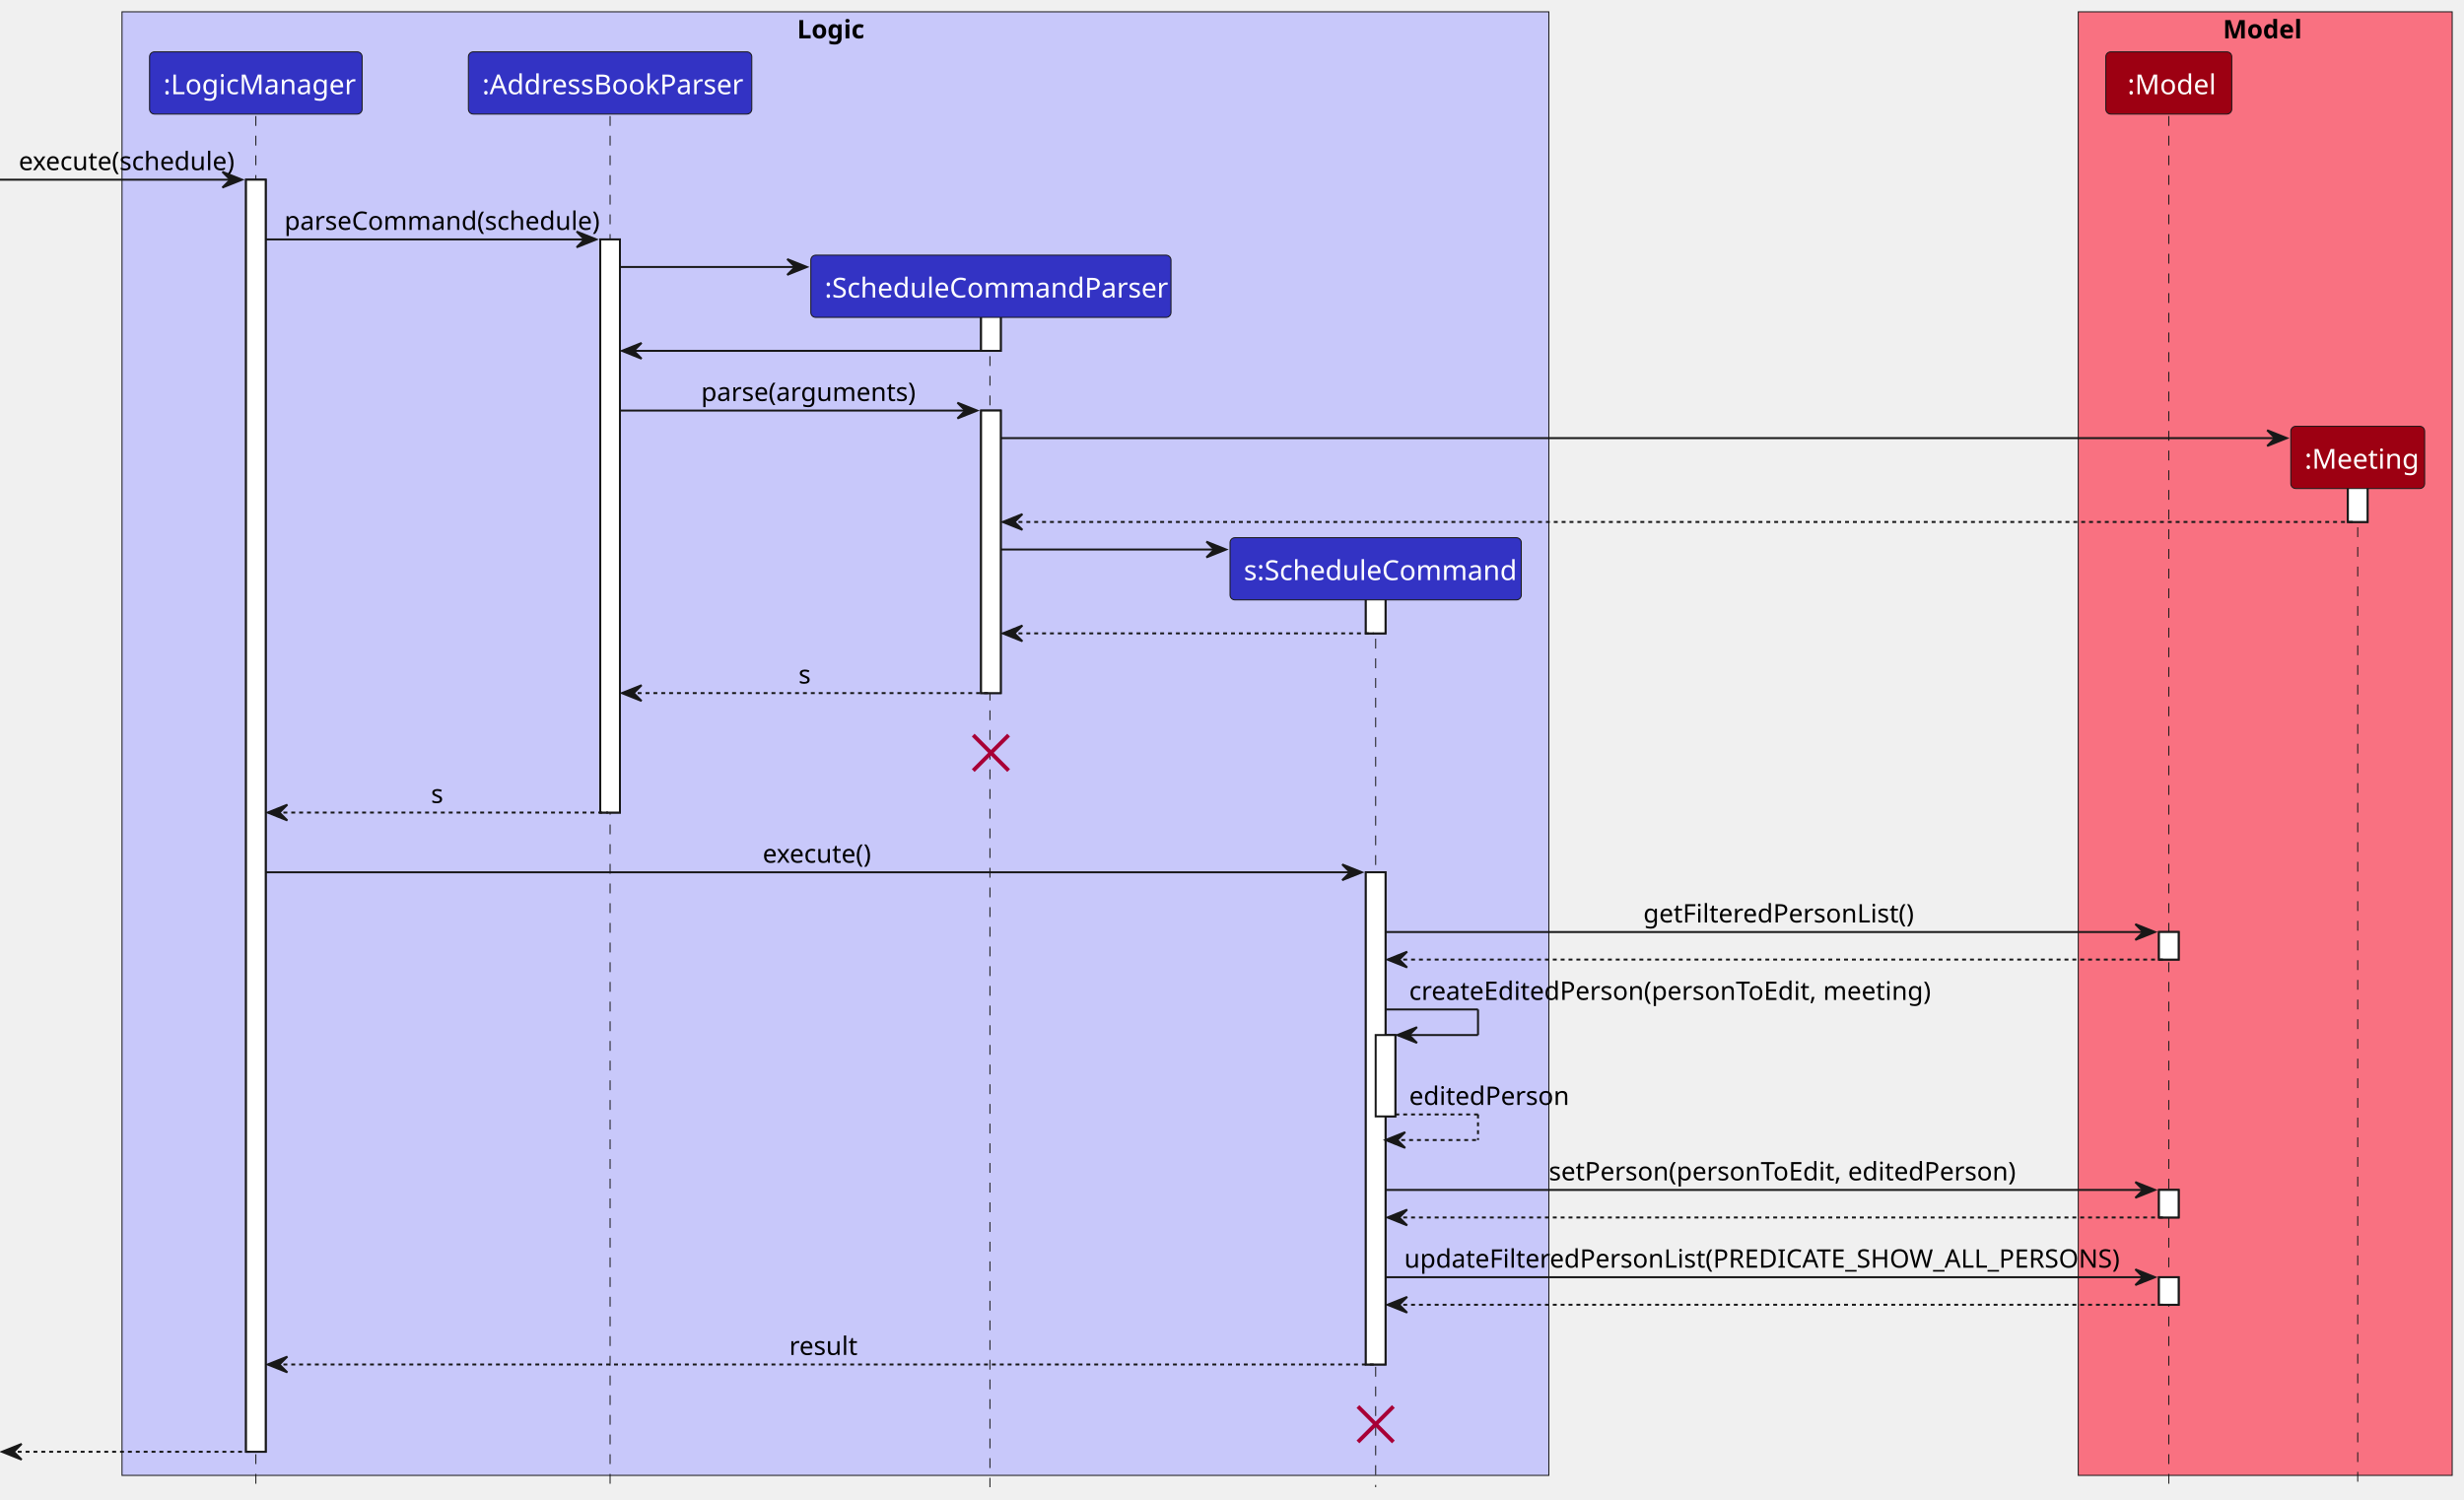
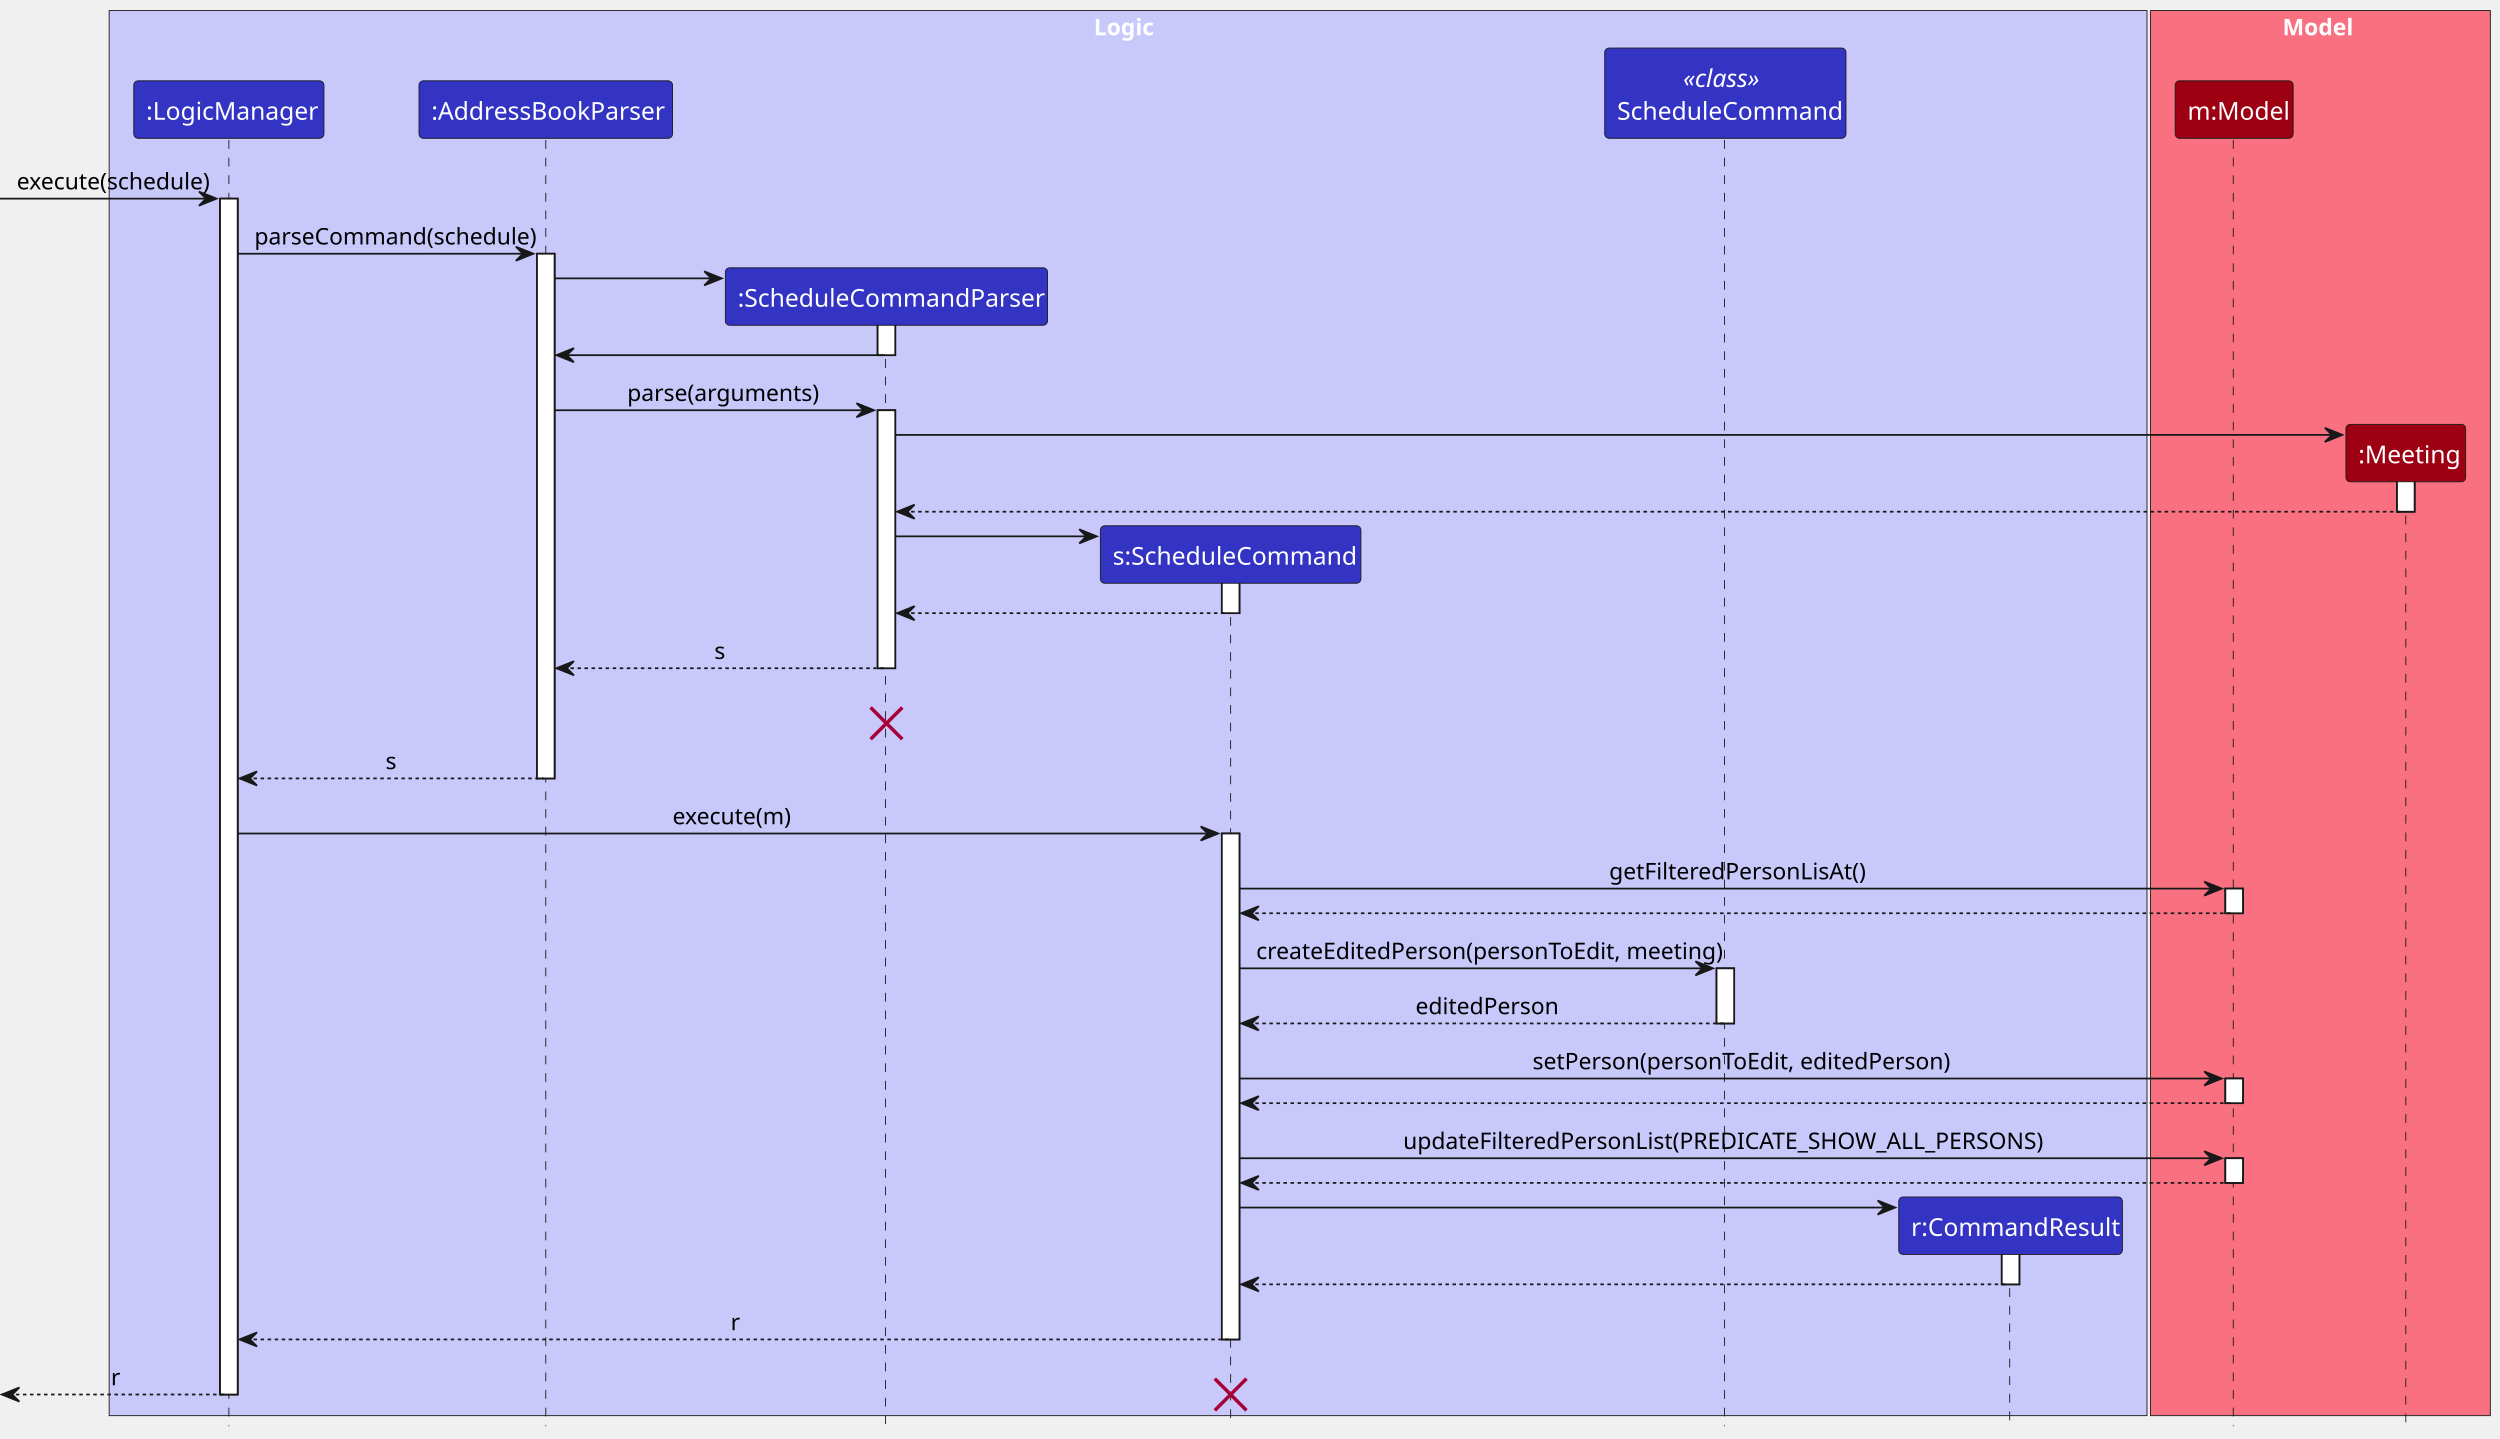
- <svg xmlns="http://www.w3.org/2000/svg" contentStyleType="text/css" height="762px" preserveAspectRatio="none" style="width:1252px;height:762px;background:#FFFFFF;" version="1.1" viewBox="0 0 1252 762" width="1252px" zoomAndPan="magnify">
+ <svg xmlns="http://www.w3.org/2000/svg" contentStyleType="text/css" height="817px" preserveAspectRatio="none" style="width:1420px;height:817px;background:#FFFFFF;" version="1.1" viewBox="0 0 1420 817" width="1420px" zoomAndPan="magnify">
  <defs />
  <g>
-     <rect fill="#C8C8FA" height="743.711" style="stroke:#181818;stroke-width:0.5;" width="725" x="62" y="6" />
-     <text fill="#000000" font-family="sans-serif" font-size="13" font-weight="bold" lengthAdjust="spacing" textLength="35" x="405" y="19.495">Logic</text>
-     <rect fill="#F97181" height="743.711" style="stroke:#181818;stroke-width:0.5;" width="190" x="1056" y="6" />
-     <text fill="#000000" font-family="sans-serif" font-size="13" font-weight="bold" lengthAdjust="spacing" textLength="39" x="1129.5" y="19.495">Model</text>
-     <rect fill="#FFFFFF" height="646.398" style="stroke:#181818;stroke-width:1.0;" width="10" x="125" y="91.312" />
-     <rect fill="#FFFFFF" height="291.234" style="stroke:#181818;stroke-width:1.0;" width="10" x="305" y="121.664" />
-     <rect fill="#FFFFFF" height="32.609" style="stroke:#181818;stroke-width:1.0;" width="10" x="498.5" y="145.664" />
-     <rect fill="#FFFFFF" height="143.57" style="stroke:#181818;stroke-width:1.0;" width="10" x="498.5" y="208.625" />
-     <rect fill="#FFFFFF" height="32.609" style="stroke:#181818;stroke-width:1.0;" width="10" x="694" y="289.234" />
-     <rect fill="#FFFFFF" height="250.109" style="stroke:#181818;stroke-width:1.0;" width="10" x="694" y="443.25" />
-     <rect fill="#FFFFFF" height="41.352" style="stroke:#181818;stroke-width:1.0;" width="10" x="699" y="525.953" />
-     <rect fill="#FFFFFF" height="14" style="stroke:#181818;stroke-width:1.0;" width="10" x="1097" y="473.602" />
-     <rect fill="#FFFFFF" height="14" style="stroke:#181818;stroke-width:1.0;" width="10" x="1097" y="604.656" />
-     <rect fill="#FFFFFF" height="14" style="stroke:#181818;stroke-width:1.0;" width="10" x="1097" y="649.008" />
-     <rect fill="#FFFFFF" height="32.609" style="stroke:#181818;stroke-width:1.0;" width="10" x="1193" y="232.625" />
-     <line style="stroke:#181818;stroke-width:0.5;stroke-dasharray:5.0,5.0;" x1="130" x2="130" y1="58.961" y2="755.711" />
-     <line style="stroke:#181818;stroke-width:0.5;stroke-dasharray:5.0,5.0;" x1="310" x2="310" y1="58.961" y2="755.711" />
-     <line style="stroke:#181818;stroke-width:0.5;stroke-dasharray:5.0,5.0;" x1="503" x2="503" y1="160.969" y2="755.711" />
-     <line style="stroke:#181818;stroke-width:0.5;stroke-dasharray:5.0,5.0;" x1="699" x2="699" y1="304.539" y2="755.711" />
-     <line style="stroke:#181818;stroke-width:0.5;stroke-dasharray:5.0,5.0;" x1="1102" x2="1102" y1="58.961" y2="755.711" />
-     <line style="stroke:#181818;stroke-width:0.5;stroke-dasharray:5.0,5.0;" x1="1198" x2="1198" y1="247.93" y2="755.711" />
-     <rect fill="#3333C4" height="31.609" rx="2.5" ry="2.5" style="stroke:#181818;stroke-width:0.5;" width="108" x="76" y="26.352" />
-     <text fill="#FFFFFF" font-family="sans-serif" font-size="14" lengthAdjust="spacing" textLength="94" x="83" y="47.885">:LogicManager</text>
-     <rect fill="#3333C4" height="31.609" rx="2.5" ry="2.5" style="stroke:#181818;stroke-width:0.5;" width="144" x="238" y="26.352" />
-     <text fill="#FFFFFF" font-family="sans-serif" font-size="14" lengthAdjust="spacing" textLength="130" x="245" y="47.885">:AddressBookParser</text>
-     <rect fill="#9D0012" height="31.609" rx="2.5" ry="2.5" style="stroke:#181818;stroke-width:0.5;" width="64" x="1070" y="26.352" />
-     <text fill="#FFFFFF" font-family="sans-serif" font-size="14" lengthAdjust="spacing" textLength="42" x="1081" y="47.885">:Model</text>
-     <rect fill="#FFFFFF" height="646.398" style="stroke:#181818;stroke-width:1.0;" width="10" x="125" y="91.312" />
-     <rect fill="#FFFFFF" height="291.234" style="stroke:#181818;stroke-width:1.0;" width="10" x="305" y="121.664" />
-     <rect fill="#FFFFFF" height="32.609" style="stroke:#181818;stroke-width:1.0;" width="10" x="498.5" y="145.664" />
-     <rect fill="#FFFFFF" height="143.57" style="stroke:#181818;stroke-width:1.0;" width="10" x="498.5" y="208.625" />
-     <rect fill="#FFFFFF" height="32.609" style="stroke:#181818;stroke-width:1.0;" width="10" x="694" y="289.234" />
-     <rect fill="#FFFFFF" height="250.109" style="stroke:#181818;stroke-width:1.0;" width="10" x="694" y="443.25" />
-     <rect fill="#FFFFFF" height="41.352" style="stroke:#181818;stroke-width:1.0;" width="10" x="699" y="525.953" />
-     <rect fill="#FFFFFF" height="14" style="stroke:#181818;stroke-width:1.0;" width="10" x="1097" y="473.602" />
-     <rect fill="#FFFFFF" height="14" style="stroke:#181818;stroke-width:1.0;" width="10" x="1097" y="604.656" />
-     <rect fill="#FFFFFF" height="14" style="stroke:#181818;stroke-width:1.0;" width="10" x="1097" y="649.008" />
-     <rect fill="#FFFFFF" height="32.609" style="stroke:#181818;stroke-width:1.0;" width="10" x="1193" y="232.625" />
-     <polygon fill="#181818" points="113,87.312,123,91.312,113,95.312,117,91.312" style="stroke:#181818;stroke-width:1.0;" />
-     <line style="stroke:#181818;stroke-width:1.0;" x1="0" x2="119" y1="91.312" y2="91.312" />
-     <text fill="#000000" font-family="sans-serif" font-size="13" lengthAdjust="spacing" textLength="106" x="9.5" y="86.456">execute(schedule)</text>
-     <polygon fill="#181818" points="293,117.664,303,121.664,293,125.664,297,121.664" style="stroke:#181818;stroke-width:1.0;" />
-     <line style="stroke:#181818;stroke-width:1.0;" x1="135" x2="299" y1="121.664" y2="121.664" />
-     <text fill="#000000" font-family="sans-serif" font-size="13" lengthAdjust="spacing" textLength="151" x="144.5" y="116.808">parseCommand(schedule)</text>
-     <polygon fill="#181818" points="400,131.664,410,135.664,400,139.664,404,135.664" style="stroke:#181818;stroke-width:1.0;" />
-     <line style="stroke:#181818;stroke-width:1.0;" x1="315" x2="406" y1="135.664" y2="135.664" />
-     <rect fill="#3333C4" height="31.609" rx="2.5" ry="2.5" style="stroke:#181818;stroke-width:0.5;" width="183" x="412" y="129.664" />
-     <text fill="#FFFFFF" font-family="sans-serif" font-size="14" lengthAdjust="spacing" textLength="169" x="419" y="151.197">:ScheduleCommandParser</text>
-     <polygon fill="#181818" points="326,174.273,316,178.273,326,182.273,322,178.273" style="stroke:#181818;stroke-width:1.0;" />
-     <line style="stroke:#181818;stroke-width:1.0;" x1="320" x2="502.5" y1="178.273" y2="178.273" />
-     <polygon fill="#181818" points="486.5,204.625,496.5,208.625,486.5,212.625,490.5,208.625" style="stroke:#181818;stroke-width:1.0;" />
-     <line style="stroke:#181818;stroke-width:1.0;" x1="315" x2="492.5" y1="208.625" y2="208.625" />
-     <text fill="#000000" font-family="sans-serif" font-size="13" lengthAdjust="spacing" textLength="101" x="356.25" y="203.769">parse(arguments)</text>
-     <polygon fill="#181818" points="1152,218.625,1162,222.625,1152,226.625,1156,222.625" style="stroke:#181818;stroke-width:1.0;" />
-     <line style="stroke:#181818;stroke-width:1.0;" x1="508.5" x2="1158" y1="222.625" y2="222.625" />
-     <rect fill="#9D0012" height="31.609" rx="2.5" ry="2.5" style="stroke:#181818;stroke-width:0.5;" width="68" x="1164" y="216.625" />
-     <text fill="#FFFFFF" font-family="sans-serif" font-size="14" lengthAdjust="spacing" textLength="54" x="1171" y="238.158">:Meeting</text>
-     <polygon fill="#181818" points="519.5,261.234,509.5,265.234,519.5,269.234,515.5,265.234" style="stroke:#181818;stroke-width:1.0;" />
-     <line style="stroke:#181818;stroke-width:1.0;stroke-dasharray:2.0,2.0;" x1="513.5" x2="1197" y1="265.234" y2="265.234" />
-     <polygon fill="#181818" points="613,275.234,623,279.234,613,283.234,617,279.234" style="stroke:#181818;stroke-width:1.0;" />
-     <line style="stroke:#181818;stroke-width:1.0;" x1="508.5" x2="619" y1="279.234" y2="279.234" />
-     <rect fill="#3333C4" height="31.609" rx="2.5" ry="2.5" style="stroke:#181818;stroke-width:0.5;" width="148" x="625" y="273.234" />
-     <text fill="#FFFFFF" font-family="sans-serif" font-size="14" lengthAdjust="spacing" textLength="134" x="632" y="294.768">s:ScheduleCommand</text>
-     <polygon fill="#181818" points="519.5,317.844,509.5,321.844,519.5,325.844,515.5,321.844" style="stroke:#181818;stroke-width:1.0;" />
-     <line style="stroke:#181818;stroke-width:1.0;stroke-dasharray:2.0,2.0;" x1="513.5" x2="698" y1="321.844" y2="321.844" />
-     <polygon fill="#181818" points="326,348.195,316,352.195,326,356.195,322,352.195" style="stroke:#181818;stroke-width:1.0;" />
-     <line style="stroke:#181818;stroke-width:1.0;stroke-dasharray:2.0,2.0;" x1="320" x2="502.5" y1="352.195" y2="352.195" />
-     <text fill="#000000" font-family="sans-serif" font-size="13" lengthAdjust="spacing" textLength="7" x="405.75" y="347.339">s</text>
-     <line style="stroke:#A80036;stroke-width:2.0;" x1="494.5" x2="512.5" y1="373.547" y2="391.547" />
-     <line style="stroke:#A80036;stroke-width:2.0;" x1="494.5" x2="512.5" y1="391.547" y2="373.547" />
-     <polygon fill="#181818" points="146,408.898,136,412.898,146,416.898,142,412.898" style="stroke:#181818;stroke-width:1.0;" />
-     <line style="stroke:#181818;stroke-width:1.0;stroke-dasharray:2.0,2.0;" x1="140" x2="309" y1="412.898" y2="412.898" />
-     <text fill="#000000" font-family="sans-serif" font-size="13" lengthAdjust="spacing" textLength="7" x="219" y="408.042">s</text>
-     <polygon fill="#181818" points="682,439.25,692,443.25,682,447.25,686,443.25" style="stroke:#181818;stroke-width:1.0;" />
-     <line style="stroke:#181818;stroke-width:1.0;" x1="135" x2="688" y1="443.25" y2="443.25" />
-     <text fill="#000000" font-family="sans-serif" font-size="13" lengthAdjust="spacing" textLength="54" x="387.5" y="438.394">execute()</text>
-     <polygon fill="#181818" points="1085,469.602,1095,473.602,1085,477.602,1089,473.602" style="stroke:#181818;stroke-width:1.0;" />
-     <line style="stroke:#181818;stroke-width:1.0;" x1="704" x2="1091" y1="473.602" y2="473.602" />
-     <text fill="#000000" font-family="sans-serif" font-size="13" lengthAdjust="spacing" textLength="131" x="835" y="468.745">getFilteredPersonList()</text>
-     <polygon fill="#181818" points="715,483.602,705,487.602,715,491.602,711,487.602" style="stroke:#181818;stroke-width:1.0;" />
-     <line style="stroke:#181818;stroke-width:1.0;stroke-dasharray:2.0,2.0;" x1="709" x2="1101" y1="487.602" y2="487.602" />
-     <line style="stroke:#181818;stroke-width:1.0;" x1="704" x2="751" y1="512.953" y2="512.953" />
-     <line style="stroke:#181818;stroke-width:1.0;" x1="751" x2="751" y1="512.953" y2="525.953" />
-     <line style="stroke:#181818;stroke-width:1.0;" x1="710" x2="751" y1="525.953" y2="525.953" />
-     <polygon fill="#181818" points="720,521.953,710,525.953,720,529.953,716,525.953" style="stroke:#181818;stroke-width:1.0;" />
-     <text fill="#000000" font-family="sans-serif" font-size="13" lengthAdjust="spacing" textLength="252" x="716" y="508.097">createEditedPerson(personToEdit, meeting)</text>
-     <line style="stroke:#181818;stroke-width:1.0;stroke-dasharray:2.0,2.0;" x1="709" x2="751" y1="566.305" y2="566.305" />
-     <line style="stroke:#181818;stroke-width:1.0;stroke-dasharray:2.0,2.0;" x1="751" x2="751" y1="566.305" y2="579.305" />
-     <line style="stroke:#181818;stroke-width:1.0;stroke-dasharray:2.0,2.0;" x1="704" x2="751" y1="579.305" y2="579.305" />
-     <polygon fill="#181818" points="714,575.305,704,579.305,714,583.305,710,579.305" style="stroke:#181818;stroke-width:1.0;" />
-     <text fill="#000000" font-family="sans-serif" font-size="13" lengthAdjust="spacing" textLength="76" x="716" y="561.448">editedPerson</text>
-     <polygon fill="#181818" points="1085,600.656,1095,604.656,1085,608.656,1089,604.656" style="stroke:#181818;stroke-width:1.0;" />
-     <line style="stroke:#181818;stroke-width:1.0;" x1="704" x2="1091" y1="604.656" y2="604.656" />
-     <text fill="#000000" font-family="sans-serif" font-size="13" lengthAdjust="spacing" textLength="227" x="787" y="599.8">setPerson(personToEdit, editedPerson)</text>
-     <polygon fill="#181818" points="715,614.656,705,618.656,715,622.656,711,618.656" style="stroke:#181818;stroke-width:1.0;" />
-     <line style="stroke:#181818;stroke-width:1.0;stroke-dasharray:2.0,2.0;" x1="709" x2="1101" y1="618.656" y2="618.656" />
-     <polygon fill="#181818" points="1085,645.008,1095,649.008,1085,653.008,1089,649.008" style="stroke:#181818;stroke-width:1.0;" />
-     <line style="stroke:#181818;stroke-width:1.0;" x1="704" x2="1091" y1="649.008" y2="649.008" />
-     <text fill="#000000" font-family="sans-serif" font-size="13" lengthAdjust="spacing" textLength="374" x="713.5" y="644.151">updateFilteredPersonList(PREDICATE_SHOW_ALL_PERSONS)</text>
-     <polygon fill="#181818" points="715,659.008,705,663.008,715,667.008,711,663.008" style="stroke:#181818;stroke-width:1.0;" />
-     <line style="stroke:#181818;stroke-width:1.0;stroke-dasharray:2.0,2.0;" x1="709" x2="1101" y1="663.008" y2="663.008" />
-     <polygon fill="#181818" points="146,689.359,136,693.359,146,697.359,142,693.359" style="stroke:#181818;stroke-width:1.0;" />
-     <line style="stroke:#181818;stroke-width:1.0;stroke-dasharray:2.0,2.0;" x1="140" x2="698" y1="693.359" y2="693.359" />
-     <text fill="#000000" font-family="sans-serif" font-size="13" lengthAdjust="spacing" textLength="32" x="401" y="688.503">result</text>
-     <line style="stroke:#A80036;stroke-width:2.0;" x1="690" x2="708" y1="714.711" y2="732.711" />
-     <line style="stroke:#A80036;stroke-width:2.0;" x1="690" x2="708" y1="732.711" y2="714.711" />
-     <polygon fill="#181818" points="11,733.711,1,737.711,11,741.711,7,737.711" style="stroke:#181818;stroke-width:1.0;" />
-     <line style="stroke:#181818;stroke-width:1.0;stroke-dasharray:2.0,2.0;" x1="5" x2="129" y1="737.711" y2="737.711" />
+     <rect fill="#C8C8FA" height="798.092" style="stroke:#181818;stroke-width:0.5;" width="1157.5" x="62" y="6" />
+     <text fill="#FFFFFF" font-family="sans-serif" font-size="13" font-weight="bold" lengthAdjust="spacing" textLength="35" x="621.25" y="20.028">Logic</text>
+     <rect fill="#F97181" height="798.092" style="stroke:#181818;stroke-width:0.5;" width="193" x="1221.5" y="6" />
+     <text fill="#FFFFFF" font-family="sans-serif" font-size="13" font-weight="bold" lengthAdjust="spacing" textLength="39" x="1296.5" y="20.028">Model</text>
+     <rect fill="#FFFFFF" height="679.268" style="stroke:#181818;stroke-width:1.0;" width="10" x="125" y="112.824" />
+     <rect fill="#FFFFFF" height="298.027" style="stroke:#181818;stroke-width:1.0;" width="10" x="305" y="144.115" />
+     <rect fill="#FFFFFF" height="33.621" style="stroke:#181818;stroke-width:1.0;" width="10" x="498.5" y="168.115" />
+     <rect fill="#FFFFFF" height="146.533" style="stroke:#181818;stroke-width:1.0;" width="10" x="498.5" y="233.027" />
+     <rect fill="#FFFFFF" height="33.621" style="stroke:#181818;stroke-width:1.0;" width="10" x="694" y="314.648" />
+     <rect fill="#FFFFFF" height="287.367" style="stroke:#181818;stroke-width:1.0;" width="10" x="694" y="473.434" />
+     <rect fill="#FFFFFF" height="31.291" style="stroke:#181818;stroke-width:1.0;" width="10" x="975" y="550.016" />
+     <rect fill="#FFFFFF" height="33.621" style="stroke:#181818;stroke-width:1.0;" width="10" x="1137" y="695.889" />
+     <rect fill="#FFFFFF" height="14" style="stroke:#181818;stroke-width:1.0;" width="10" x="1264" y="504.725" />
+     <rect fill="#FFFFFF" height="14" style="stroke:#181818;stroke-width:1.0;" width="10" x="1264" y="612.598" />
+     <rect fill="#FFFFFF" height="14" style="stroke:#181818;stroke-width:1.0;" width="10" x="1264" y="657.889" />
+     <rect fill="#FFFFFF" height="33.621" style="stroke:#181818;stroke-width:1.0;" width="10" x="1361.5" y="257.027" />
+     <line style="stroke:#181818;stroke-width:0.5;stroke-dasharray:5.0,5.0;" x1="130" x2="130" y1="79.533" y2="810.092" />
+     <line style="stroke:#181818;stroke-width:0.5;stroke-dasharray:5.0,5.0;" x1="310" x2="310" y1="79.533" y2="810.092" />
+     <line style="stroke:#181818;stroke-width:0.5;stroke-dasharray:5.0,5.0;" x1="503" x2="503" y1="183.926" y2="810.092" />
+     <line style="stroke:#181818;stroke-width:0.5;stroke-dasharray:5.0,5.0;" x1="699" x2="699" y1="330.459" y2="810.092" />
+     <line style="stroke:#181818;stroke-width:0.5;stroke-dasharray:5.0,5.0;" x1="979.5" x2="979.5" y1="79.533" y2="810.092" />
+     <line style="stroke:#181818;stroke-width:0.5;stroke-dasharray:5.0,5.0;" x1="1141.5" x2="1141.5" y1="711.699" y2="810.092" />
+     <line style="stroke:#181818;stroke-width:0.5;stroke-dasharray:5.0,5.0;" x1="1268.5" x2="1268.5" y1="79.533" y2="810.092" />
+     <line style="stroke:#181818;stroke-width:0.5;stroke-dasharray:5.0,5.0;" x1="1366.5" x2="1366.5" y1="272.838" y2="810.092" />
+     <rect fill="#3333C4" height="32.621" rx="2.5" ry="2.5" style="stroke:#181818;stroke-width:0.5;" width="108" x="76" y="45.912" />
+     <text fill="#FFFFFF" font-family="sans-serif" font-size="14" lengthAdjust="spacing" textLength="94" x="83" y="68.019">:LogicManager</text>
+     <rect fill="#3333C4" height="32.621" rx="2.5" ry="2.5" style="stroke:#181818;stroke-width:0.5;" width="144" x="238" y="45.912" />
+     <text fill="#FFFFFF" font-family="sans-serif" font-size="14" lengthAdjust="spacing" textLength="130" x="245" y="68.019">:AddressBookParser</text>
+     <rect fill="#3333C4" height="51.242" rx="2.5" ry="2.5" style="stroke:#181818;stroke-width:0.5;" width="137" x="911.5" y="27.291" />
+     <text fill="#FFFFFF" font-family="sans-serif" font-size="14" font-style="italic" lengthAdjust="spacing" textLength="48" x="956" y="49.398">«class»</text>
+     <text fill="#FFFFFF" font-family="sans-serif" font-size="14" lengthAdjust="spacing" textLength="123" x="918.5" y="68.019">ScheduleCommand</text>
+     <rect fill="#9D0012" height="32.621" rx="2.5" ry="2.5" style="stroke:#181818;stroke-width:0.5;" width="67" x="1235.5" y="45.912" />
+     <text fill="#FFFFFF" font-family="sans-serif" font-size="14" lengthAdjust="spacing" textLength="53" x="1242.5" y="68.019">m:Model</text>
+     <rect fill="#FFFFFF" height="679.268" style="stroke:#181818;stroke-width:1.0;" width="10" x="125" y="112.824" />
+     <rect fill="#FFFFFF" height="298.027" style="stroke:#181818;stroke-width:1.0;" width="10" x="305" y="144.115" />
+     <rect fill="#FFFFFF" height="33.621" style="stroke:#181818;stroke-width:1.0;" width="10" x="498.5" y="168.115" />
+     <rect fill="#FFFFFF" height="146.533" style="stroke:#181818;stroke-width:1.0;" width="10" x="498.5" y="233.027" />
+     <rect fill="#FFFFFF" height="33.621" style="stroke:#181818;stroke-width:1.0;" width="10" x="694" y="314.648" />
+     <rect fill="#FFFFFF" height="287.367" style="stroke:#181818;stroke-width:1.0;" width="10" x="694" y="473.434" />
+     <rect fill="#FFFFFF" height="31.291" style="stroke:#181818;stroke-width:1.0;" width="10" x="975" y="550.016" />
+     <rect fill="#FFFFFF" height="33.621" style="stroke:#181818;stroke-width:1.0;" width="10" x="1137" y="695.889" />
+     <rect fill="#FFFFFF" height="14" style="stroke:#181818;stroke-width:1.0;" width="10" x="1264" y="504.725" />
+     <rect fill="#FFFFFF" height="14" style="stroke:#181818;stroke-width:1.0;" width="10" x="1264" y="612.598" />
+     <rect fill="#FFFFFF" height="14" style="stroke:#181818;stroke-width:1.0;" width="10" x="1264" y="657.889" />
+     <rect fill="#FFFFFF" height="33.621" style="stroke:#181818;stroke-width:1.0;" width="10" x="1361.5" y="257.027" />
+     <polygon fill="#181818" points="113,108.824,123,112.824,113,116.824,117,112.824" style="stroke:#181818;stroke-width:1.0;" />
+     <line style="stroke:#181818;stroke-width:1.0;" x1="0" x2="119" y1="112.824" y2="112.824" />
+     <text fill="#000000" font-family="sans-serif" font-size="13" lengthAdjust="spacing" textLength="106" x="9.5" y="107.561">execute(schedule)</text>
+     <polygon fill="#181818" points="293,140.115,303,144.115,293,148.115,297,144.115" style="stroke:#181818;stroke-width:1.0;" />
+     <line style="stroke:#181818;stroke-width:1.0;" x1="135" x2="299" y1="144.115" y2="144.115" />
+     <text fill="#000000" font-family="sans-serif" font-size="13" lengthAdjust="spacing" textLength="151" x="144.5" y="138.852">parseCommand(schedule)</text>
+     <polygon fill="#181818" points="400,154.115,410,158.115,400,162.115,404,158.115" style="stroke:#181818;stroke-width:1.0;" />
+     <line style="stroke:#181818;stroke-width:1.0;" x1="315" x2="406" y1="158.115" y2="158.115" />
+     <rect fill="#3333C4" height="32.621" rx="2.5" ry="2.5" style="stroke:#181818;stroke-width:0.5;" width="183" x="412" y="152.115" />
+     <text fill="#FFFFFF" font-family="sans-serif" font-size="14" lengthAdjust="spacing" textLength="169" x="419" y="174.223">:ScheduleCommandParser</text>
+     <polygon fill="#181818" points="326,197.736,316,201.736,326,205.736,322,201.736" style="stroke:#181818;stroke-width:1.0;" />
+     <line style="stroke:#181818;stroke-width:1.0;" x1="320" x2="502.5" y1="201.736" y2="201.736" />
+     <polygon fill="#181818" points="486.5,229.027,496.5,233.027,486.5,237.027,490.5,233.027" style="stroke:#181818;stroke-width:1.0;" />
+     <line style="stroke:#181818;stroke-width:1.0;" x1="315" x2="492.5" y1="233.027" y2="233.027" />
+     <text fill="#000000" font-family="sans-serif" font-size="13" lengthAdjust="spacing" textLength="101" x="356.25" y="227.765">parse(arguments)</text>
+     <polygon fill="#181818" points="1320.5,243.027,1330.5,247.027,1320.5,251.027,1324.5,247.027" style="stroke:#181818;stroke-width:1.0;" />
+     <line style="stroke:#181818;stroke-width:1.0;" x1="508.5" x2="1326.5" y1="247.027" y2="247.027" />
+     <rect fill="#9D0012" height="32.621" rx="2.5" ry="2.5" style="stroke:#181818;stroke-width:0.5;" width="68" x="1332.5" y="241.027" />
+     <text fill="#FFFFFF" font-family="sans-serif" font-size="14" lengthAdjust="spacing" textLength="54" x="1339.5" y="263.135">:Meeting</text>
+     <polygon fill="#181818" points="519.5,286.648,509.5,290.648,519.5,294.648,515.5,290.648" style="stroke:#181818;stroke-width:1.0;" />
+     <line style="stroke:#181818;stroke-width:1.0;stroke-dasharray:2.0,2.0;" x1="513.5" x2="1365.5" y1="290.648" y2="290.648" />
+     <polygon fill="#181818" points="613,300.648,623,304.648,613,308.648,617,304.648" style="stroke:#181818;stroke-width:1.0;" />
+     <line style="stroke:#181818;stroke-width:1.0;" x1="508.5" x2="619" y1="304.648" y2="304.648" />
+     <rect fill="#3333C4" height="32.621" rx="2.5" ry="2.5" style="stroke:#181818;stroke-width:0.5;" width="148" x="625" y="298.648" />
+     <text fill="#FFFFFF" font-family="sans-serif" font-size="14" lengthAdjust="spacing" textLength="134" x="632" y="320.756">s:ScheduleCommand</text>
+     <polygon fill="#181818" points="519.5,344.269,509.5,348.269,519.5,352.269,515.5,348.269" style="stroke:#181818;stroke-width:1.0;" />
+     <line style="stroke:#181818;stroke-width:1.0;stroke-dasharray:2.0,2.0;" x1="513.5" x2="698" y1="348.269" y2="348.269" />
+     <polygon fill="#181818" points="326,375.56,316,379.56,326,383.56,322,379.56" style="stroke:#181818;stroke-width:1.0;" />
+     <line style="stroke:#181818;stroke-width:1.0;stroke-dasharray:2.0,2.0;" x1="320" x2="502.5" y1="379.56" y2="379.56" />
+     <text fill="#000000" font-family="sans-serif" font-size="13" lengthAdjust="spacing" textLength="7" x="405.75" y="374.298">s</text>
+     <line style="stroke:#A80036;stroke-width:2.0;" x1="494.5" x2="512.5" y1="401.852" y2="419.852" />
+     <line style="stroke:#A80036;stroke-width:2.0;" x1="494.5" x2="512.5" y1="419.852" y2="401.852" />
+     <polygon fill="#181818" points="146,438.143,136,442.143,146,446.143,142,442.143" style="stroke:#181818;stroke-width:1.0;" />
+     <line style="stroke:#181818;stroke-width:1.0;stroke-dasharray:2.0,2.0;" x1="140" x2="309" y1="442.143" y2="442.143" />
+     <text fill="#000000" font-family="sans-serif" font-size="13" lengthAdjust="spacing" textLength="7" x="219" y="436.88">s</text>
+     <polygon fill="#181818" points="682,469.434,692,473.434,682,477.434,686,473.434" style="stroke:#181818;stroke-width:1.0;" />
+     <line style="stroke:#181818;stroke-width:1.0;" x1="135" x2="688" y1="473.434" y2="473.434" />
+     <text fill="#000000" font-family="sans-serif" font-size="13" lengthAdjust="spacing" textLength="65" x="382" y="468.171">execute(m)</text>
+     <polygon fill="#181818" points="1252,500.725,1262,504.725,1252,508.725,1256,504.725" style="stroke:#181818;stroke-width:1.0;" />
+     <line style="stroke:#181818;stroke-width:1.0;" x1="704" x2="1258" y1="504.725" y2="504.725" />
+     <text fill="#000000" font-family="sans-serif" font-size="13" lengthAdjust="spacing" textLength="140" x="914" y="499.462">getFilteredPersonLisAt()</text>
+     <polygon fill="#181818" points="715,514.725,705,518.725,715,522.725,711,518.725" style="stroke:#181818;stroke-width:1.0;" />
+     <line style="stroke:#181818;stroke-width:1.0;stroke-dasharray:2.0,2.0;" x1="709" x2="1268" y1="518.725" y2="518.725" />
+     <polygon fill="#181818" points="963,546.016,973,550.016,963,554.016,967,550.016" style="stroke:#181818;stroke-width:1.0;" />
+     <line style="stroke:#181818;stroke-width:1.0;" x1="704" x2="969" y1="550.016" y2="550.016" />
+     <text fill="#000000" font-family="sans-serif" font-size="13" lengthAdjust="spacing" textLength="252" x="713.5" y="544.753">createEditedPerson(personToEdit, meeting)</text>
+     <polygon fill="#181818" points="715,577.307,705,581.307,715,585.307,711,581.307" style="stroke:#181818;stroke-width:1.0;" />
+     <line style="stroke:#181818;stroke-width:1.0;stroke-dasharray:2.0,2.0;" x1="709" x2="979" y1="581.307" y2="581.307" />
+     <text fill="#000000" font-family="sans-serif" font-size="13" lengthAdjust="spacing" textLength="76" x="804" y="576.044">editedPerson</text>
+     <polygon fill="#181818" points="1252,608.598,1262,612.598,1252,616.598,1256,612.598" style="stroke:#181818;stroke-width:1.0;" />
+     <line style="stroke:#181818;stroke-width:1.0;" x1="704" x2="1258" y1="612.598" y2="612.598" />
+     <text fill="#000000" font-family="sans-serif" font-size="13" lengthAdjust="spacing" textLength="227" x="870.5" y="607.335">setPerson(personToEdit, editedPerson)</text>
+     <polygon fill="#181818" points="715,622.598,705,626.598,715,630.598,711,626.598" style="stroke:#181818;stroke-width:1.0;" />
+     <line style="stroke:#181818;stroke-width:1.0;stroke-dasharray:2.0,2.0;" x1="709" x2="1268" y1="626.598" y2="626.598" />
+     <polygon fill="#181818" points="1252,653.889,1262,657.889,1252,661.889,1256,657.889" style="stroke:#181818;stroke-width:1.0;" />
+     <line style="stroke:#181818;stroke-width:1.0;" x1="704" x2="1258" y1="657.889" y2="657.889" />
+     <text fill="#000000" font-family="sans-serif" font-size="13" lengthAdjust="spacing" textLength="374" x="797" y="652.626">updateFilteredPersonList(PREDICATE_SHOW_ALL_PERSONS)</text>
+     <polygon fill="#181818" points="715,667.889,705,671.889,715,675.889,711,671.889" style="stroke:#181818;stroke-width:1.0;" />
+     <line style="stroke:#181818;stroke-width:1.0;stroke-dasharray:2.0,2.0;" x1="709" x2="1268" y1="671.889" y2="671.889" />
+     <polygon fill="#181818" points="1066.5,681.889,1076.5,685.889,1066.5,689.889,1070.5,685.889" style="stroke:#181818;stroke-width:1.0;" />
+     <line style="stroke:#181818;stroke-width:1.0;" x1="704" x2="1072.5" y1="685.889" y2="685.889" />
+     <rect fill="#3333C4" height="32.621" rx="2.5" ry="2.5" style="stroke:#181818;stroke-width:0.5;" width="127" x="1078.5" y="679.889" />
+     <text fill="#FFFFFF" font-family="sans-serif" font-size="14" lengthAdjust="spacing" textLength="113" x="1085.5" y="701.996">r:CommandResult</text>
+     <polygon fill="#181818" points="715,725.51,705,729.51,715,733.51,711,729.51" style="stroke:#181818;stroke-width:1.0;" />
+     <line style="stroke:#181818;stroke-width:1.0;stroke-dasharray:2.0,2.0;" x1="709" x2="1141" y1="729.51" y2="729.51" />
+     <polygon fill="#181818" points="146,756.801,136,760.801,146,764.801,142,760.801" style="stroke:#181818;stroke-width:1.0;" />
+     <line style="stroke:#181818;stroke-width:1.0;stroke-dasharray:2.0,2.0;" x1="140" x2="698" y1="760.801" y2="760.801" />
+     <text fill="#000000" font-family="sans-serif" font-size="13" lengthAdjust="spacing" textLength="4" x="415" y="755.538">r</text>
+     <polygon fill="#181818" points="11,788.092,1,792.092,11,796.092,7,792.092" style="stroke:#181818;stroke-width:1.0;" />
+     <line style="stroke:#181818;stroke-width:1.0;stroke-dasharray:2.0,2.0;" x1="5" x2="129" y1="792.092" y2="792.092" />
+     <text fill="#000000" font-family="sans-serif" font-size="13" lengthAdjust="spacing" textLength="4" x="63" y="786.829">r</text>
+     <line style="stroke:#A80036;stroke-width:2.0;" x1="690" x2="708" y1="783.092" y2="801.092" />
+     <line style="stroke:#A80036;stroke-width:2.0;" x1="690" x2="708" y1="801.092" y2="783.092" />
  </g>
</svg>
